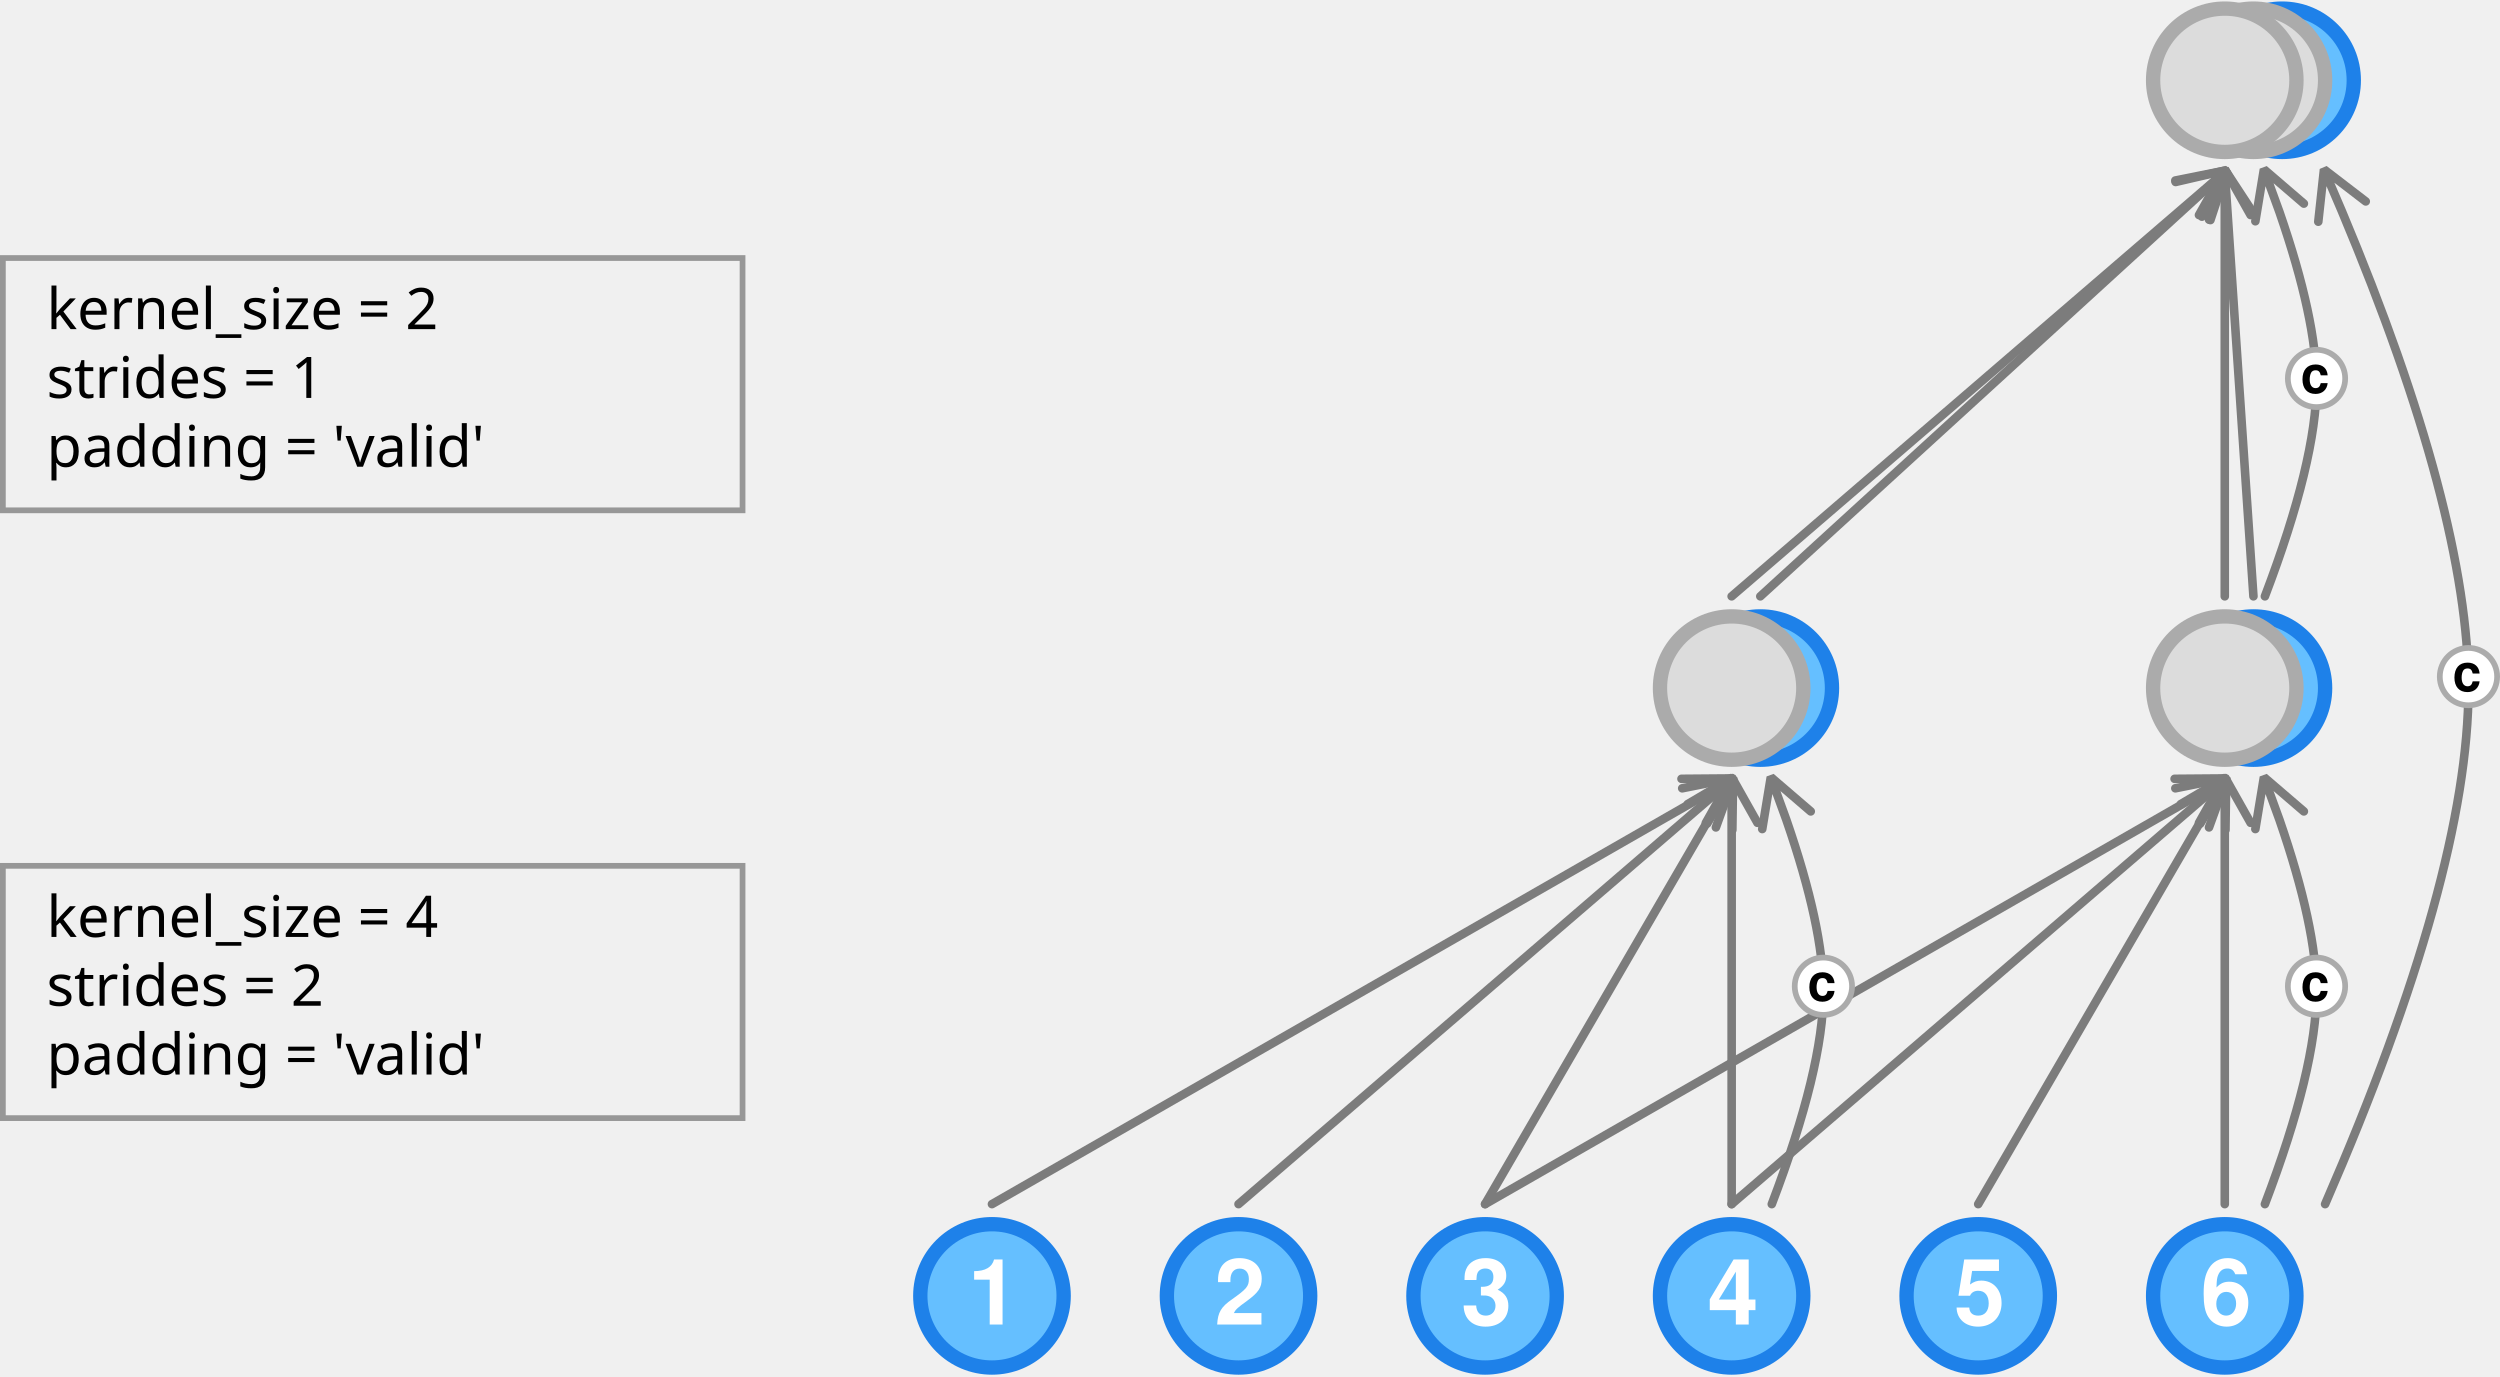
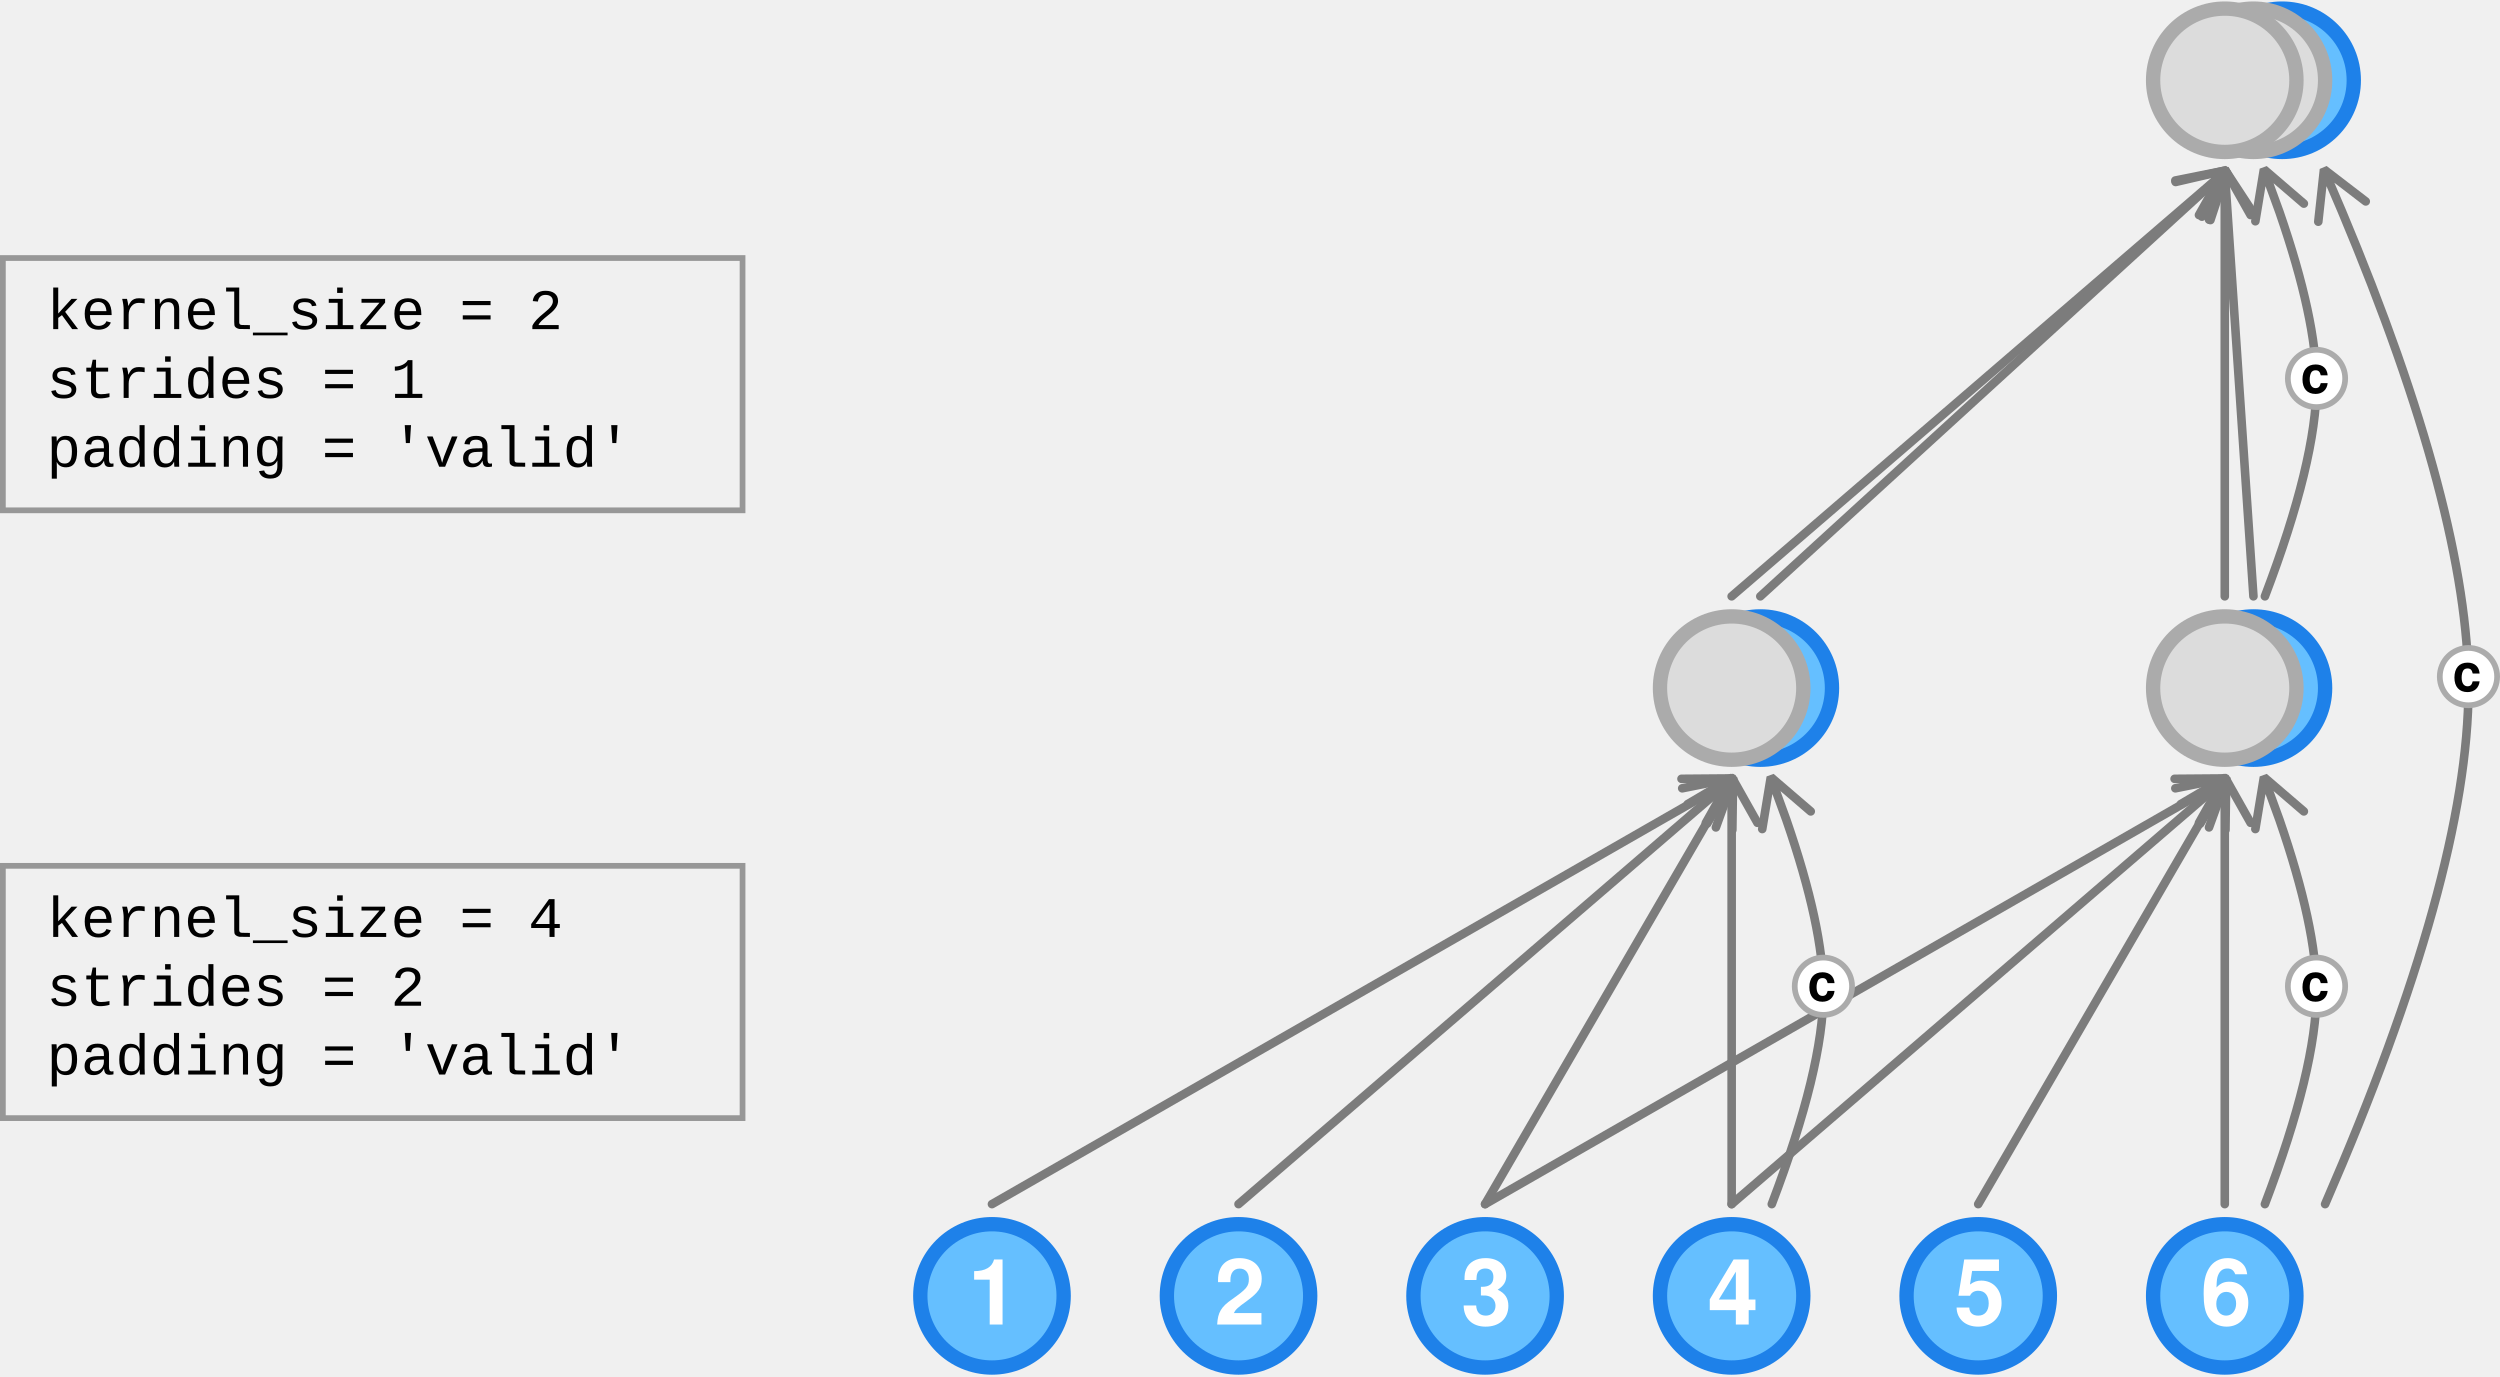
<svg xmlns="http://www.w3.org/2000/svg" width="872px" height="480px" viewBox="0 0 872 480" version="1.1">
  <g id="Page-1" stroke="none" stroke-width="1" fill="none" fill-rule="evenodd">
    <g id="10-densenet-concept" transform="translate(0, 3)">
      <g id="Input" transform="translate(321, 424)">
        <g id="Input-dot">
          <circle id="Oval" stroke="#1E81E9" stroke-width="5" fill="#65BFFF" cx="25" cy="25" r="25" />
-           <text id="1" font-family="Helvetica-Bold, Helvetica" font-size="32" font-weight="bold" fill="#FFFFFF">
+           <text id="1" font-family="Helvetica-Bold, Helvetica, Arial, 'Lucida Grande', sans-serif" font-size="32" font-weight="bold" fill="#FFFFFF">
            <tspan x="16.602" y="35">1</tspan>
          </text>
        </g>
        <g id="Input-dot" transform="translate(86, 0)">
          <circle id="Oval" stroke="#1E81E9" stroke-width="5" fill="#65BFFF" cx="25" cy="25" r="25" />
-           <text id="2" font-family="Helvetica-Bold, Helvetica" font-size="32" font-weight="bold" fill="#FFFFFF">
+           <text id="2" font-family="Helvetica-Bold, Helvetica, Arial, 'Lucida Grande', sans-serif" font-size="32" font-weight="bold" fill="#FFFFFF">
            <tspan x="16.602" y="35">2</tspan>
          </text>
        </g>
        <g id="Input-dot" transform="translate(172, 0)">
          <circle id="Oval" stroke="#1E81E9" stroke-width="5" fill="#65BFFF" cx="25" cy="25" r="25" />
-           <text id="3" font-family="Helvetica-Bold, Helvetica" font-size="32" font-weight="bold" fill="#FFFFFF">
+           <text id="3" font-family="Helvetica-Bold, Helvetica, Arial, 'Lucida Grande', sans-serif" font-size="32" font-weight="bold" fill="#FFFFFF">
            <tspan x="16.602" y="35">3</tspan>
          </text>
        </g>
        <g id="Input-dot" transform="translate(258, 0)">
          <circle id="Oval" stroke="#1E81E9" stroke-width="5" fill="#65BFFF" cx="25" cy="25" r="25" />
-           <text id="4" font-family="Helvetica-Bold, Helvetica" font-size="32" font-weight="bold" fill="#FFFFFF">
+           <text id="4" font-family="Helvetica-Bold, Helvetica, Arial, 'Lucida Grande', sans-serif" font-size="32" font-weight="bold" fill="#FFFFFF">
            <tspan x="16.602" y="35">4</tspan>
          </text>
        </g>
        <g id="Input-dot" transform="translate(344, 0)">
          <circle id="Oval" stroke="#1E81E9" stroke-width="5" fill="#65BFFF" cx="25" cy="25" r="25" />
-           <text id="5" font-family="Helvetica-Bold, Helvetica" font-size="32" font-weight="bold" fill="#FFFFFF">
+           <text id="5" font-family="Helvetica-Bold, Helvetica, Arial, 'Lucida Grande', sans-serif" font-size="32" font-weight="bold" fill="#FFFFFF">
            <tspan x="16.602" y="35">5</tspan>
          </text>
        </g>
        <g id="Input-dot" transform="translate(430, 0)">
          <circle id="Oval" stroke="#1E81E9" stroke-width="5" fill="#65BFFF" cx="25" cy="25" r="25" />
-           <text id="6" font-family="Helvetica-Bold, Helvetica" font-size="32" font-weight="bold" fill="#FFFFFF">
+           <text id="6" font-family="Helvetica-Bold, Helvetica, Arial, 'Lucida Grande', sans-serif" font-size="32" font-weight="bold" fill="#FFFFFF">
            <tspan x="16.602" y="35">6</tspan>
          </text>
        </g>
      </g>
      <g id="Kernels" transform="translate(0, 269)">
        <g id="Active-Kernel" transform="translate(518, 0)" fill="#7C7C7C" fill-rule="nonzero">
          <path id="Line" d="M256.5,4.726 L250.307,15.735 C249.901,16.457 248.987,16.714 248.265,16.307 C247.543,15.901 247.286,14.987 247.693,14.265 L256.693,-1.735 L259.307,-1.735 L268.307,14.265 C268.714,14.987 268.457,15.901 267.735,16.307 C267.013,16.714 266.099,16.457 265.693,15.735 L259.5,4.726 L259.5,15 L259.5,148 C259.5,148.828 258.828,149.5 258,149.5 C257.172,149.5 256.5,148.828 256.5,148 L256.5,15 L256.5,4.726 Z" />
          <path id="Line" d="M254.329,3.333 L243.443,9.74 C242.729,10.161 241.81,9.922 241.389,9.209 C240.969,8.495 241.207,7.575 241.921,7.155 L257.742,-2.157 L260.002,-0.844 L259.745,17.512 C259.734,18.34 259.053,19.003 258.224,18.991 C257.396,18.979 256.734,18.298 256.746,17.47 L256.922,4.84 L251.763,13.718 L173.297,148.754 C172.881,149.47 171.963,149.713 171.246,149.297 C170.53,148.881 170.287,147.963 170.703,147.246 L249.17,12.211 L254.329,3.333 Z" />
          <path id="Line" d="M253.439,1.946 L241.055,4.432 C240.243,4.595 239.452,4.069 239.289,3.257 C239.126,2.445 239.652,1.654 240.464,1.491 L258.463,-2.123 L260.168,-0.141 L253.91,17.117 C253.628,17.896 252.767,18.298 251.989,18.016 C251.21,17.733 250.807,16.873 251.09,16.094 L255.396,4.22 L247.688,10.852 L86.978,149.137 C86.35,149.677 85.403,149.606 84.863,148.978 C84.323,148.35 84.394,147.403 85.022,146.863 L245.731,8.578 L253.439,1.946 Z" />
          <path id="Line" d="M253.154,1.051 L240.523,1.157 C239.695,1.164 239.018,0.498 239.011,-0.33 C239.004,-1.159 239.669,-1.836 240.498,-1.843 L258.855,-1.998 L260.156,0.271 L250.755,16.039 C250.331,16.75 249.411,16.983 248.699,16.559 C247.987,16.135 247.754,15.214 248.179,14.502 L254.647,3.653 L245.74,8.762 L0.746,149.301 C0.028,149.713 -0.889,149.465 -1.301,148.746 C-1.713,148.028 -1.465,147.111 -0.746,146.699 L244.247,6.16 L253.154,1.051 Z" />
        </g>
        <g id="Active-Kernel" transform="translate(346, 0)" fill="#7C7C7C" fill-rule="nonzero">
          <path id="Line" d="M256.5,4.726 L250.307,15.735 C249.901,16.457 248.987,16.714 248.265,16.307 C247.543,15.901 247.286,14.987 247.693,14.265 L256.693,-1.735 L259.307,-1.735 L268.307,14.265 C268.714,14.987 268.457,15.901 267.735,16.307 C267.013,16.714 266.099,16.457 265.693,15.735 L259.5,4.726 L259.5,15 L259.5,148 C259.5,148.828 258.828,149.5 258,149.5 C257.172,149.5 256.5,148.828 256.5,148 L256.5,15 L256.5,4.726 Z" />
          <path id="Line" d="M254.329,3.333 L243.443,9.74 C242.729,10.161 241.81,9.922 241.389,9.209 C240.969,8.495 241.207,7.575 241.921,7.155 L257.742,-2.157 L260.002,-0.844 L259.745,17.512 C259.734,18.34 259.053,19.003 258.224,18.991 C257.396,18.979 256.734,18.298 256.746,17.47 L256.922,4.84 L251.763,13.718 L173.297,148.754 C172.881,149.47 171.963,149.713 171.246,149.297 C170.53,148.881 170.287,147.963 170.703,147.246 L249.17,12.211 L254.329,3.333 Z" />
          <path id="Line" d="M253.439,1.946 L241.055,4.432 C240.243,4.595 239.452,4.069 239.289,3.257 C239.126,2.445 239.652,1.654 240.464,1.491 L258.463,-2.123 L260.168,-0.141 L253.91,17.117 C253.628,17.896 252.767,18.298 251.989,18.016 C251.21,17.733 250.807,16.873 251.09,16.094 L255.396,4.22 L247.688,10.852 L86.978,149.137 C86.35,149.677 85.403,149.606 84.863,148.978 C84.323,148.35 84.394,147.403 85.022,146.863 L245.731,8.578 L253.439,1.946 Z" />
          <path id="Line" d="M253.154,1.051 L240.523,1.157 C239.695,1.164 239.018,0.498 239.011,-0.33 C239.004,-1.159 239.669,-1.836 240.498,-1.843 L258.855,-1.998 L260.156,0.271 L250.755,16.039 C250.331,16.75 249.411,16.983 248.699,16.559 C247.987,16.135 247.754,15.214 248.179,14.502 L254.647,3.653 L245.74,8.762 L0.746,149.301 C0.028,149.713 -0.889,149.465 -1.301,148.746 C-1.713,148.028 -1.465,147.111 -0.746,146.699 L244.247,6.16 L253.154,1.051 Z" />
        </g>
        <g id="Info" transform="translate(0, 29)">
          <rect id="Rectangle" stroke="#979797" stroke-width="2" x="1" y="1" width="258" height="88" />
-           <text id="kernel_size-=-4-stri" font-family="Menlo-Regular, Menlo" font-size="20" font-weight="normal" fill="#000000">
+           <text id="kernel_size-=-4-stri" font-family="Menlo-Regular, Menlo, Consolas, Monaco, 'Lucida Console', 'Liberation Mono', 'DejaVu Sans Mono', 'Bitstream Vera Sans Mono', 'Courier New', monospace, serif" font-size="20" font-weight="normal" fill="#000000">
            <tspan x="16.25" y="25.8">kernel_size = 4</tspan>
            <tspan x="16.25" y="49.8">strides = 2</tspan>
            <tspan x="16.25" y="73.8">padding = 'valid'</tspan>
          </text>
        </g>
      </g>
      <g id="Concat-Input" transform="translate(589, 212)">
        <g id="Input-dot">
          <circle id="Oval" stroke="#1E81E9" stroke-width="5" fill="#65BFFF" cx="25" cy="25" r="25" />
-           <text id="4" font-family="Helvetica-Bold, Helvetica" font-size="32" font-weight="bold" fill="#FFFFFF">
+           <text id="4" font-family="Helvetica-Bold, Helvetica, Arial, 'Lucida Grande', sans-serif" font-size="32" font-weight="bold" fill="#FFFFFF">
            <tspan x="16.602" y="35">4</tspan>
          </text>
        </g>
        <g id="Input-dot" transform="translate(172, 0)">
          <circle id="Oval" stroke="#1E81E9" stroke-width="5" fill="#65BFFF" cx="25" cy="25" r="25" />
-           <text id="6" font-family="Helvetica-Bold, Helvetica" font-size="32" font-weight="bold" fill="#FFFFFF">
+           <text id="6" font-family="Helvetica-Bold, Helvetica, Arial, 'Lucida Grande', sans-serif" font-size="32" font-weight="bold" fill="#FFFFFF">
            <tspan x="16.602" y="35">6</tspan>
          </text>
        </g>
      </g>
      <g id="Hidden" transform="translate(579, 212)" fill="#DCDCDC" stroke="#ABABAB" stroke-width="5">
        <g id="Hidden-dot">
          <circle id="Oval" cx="25" cy="25" r="25" />
        </g>
        <g id="Hidden-dot" transform="translate(172, 0)">
          <circle id="Oval" cx="25" cy="25" r="25" />
        </g>
      </g>
      <g id="Kernels" transform="translate(0, 57)">
        <g id="Active-Kernel" transform="translate(604, 0)" fill="#7C7C7C" fill-rule="nonzero">
          <path id="Line" d="M170.5,4.726 L164.307,15.735 C163.901,16.457 162.987,16.714 162.265,16.307 C161.543,15.901 161.286,14.987 161.693,14.265 L170.693,-1.735 L173.307,-1.735 L182.307,14.265 C182.714,14.987 182.457,15.901 181.735,16.307 C181.013,16.714 180.099,16.457 179.693,15.735 L173.5,4.726 L173.5,15 L173.5,148 C173.5,148.828 172.828,149.5 172,149.5 C171.172,149.5 170.5,148.828 170.5,148 L170.5,15 L170.5,4.726 Z" />
          <path id="Line" d="M167.439,1.946 L155.055,4.432 C154.243,4.595 153.452,4.069 153.289,3.257 C153.126,2.445 153.652,1.654 154.464,1.491 L172.463,-2.123 L174.168,-0.141 L167.91,17.117 C167.628,17.896 166.767,18.298 165.989,18.016 C165.21,17.733 164.807,16.873 165.09,16.094 L169.396,4.22 L161.688,10.852 L0.978,149.137 C0.35,149.677 -0.597,149.606 -1.137,148.978 C-1.677,148.35 -1.606,147.403 -0.978,146.863 L159.731,8.578 L167.439,1.946 Z" />
        </g>
        <g id="Active-Kernel" transform="translate(614, 0)" fill="#7C7C7C" fill-rule="nonzero">
          <path id="Line" d="M160.822,4.817 L155.386,16.218 C155.029,16.966 154.134,17.283 153.386,16.927 C152.638,16.57 152.321,15.675 152.678,14.927 L160.579,-1.643 L163.187,-1.82 L173.246,13.537 C173.699,14.23 173.506,15.16 172.813,15.614 C172.12,16.068 171.19,15.874 170.736,15.181 L163.815,4.614 L164.501,14.767 L173.497,147.899 C173.552,148.725 172.928,149.441 172.101,149.497 C171.275,149.552 170.559,148.928 170.503,148.101 L161.508,14.969 L160.822,4.817 Z" />
          <path id="Line" d="M157.499,2.08 L145.194,4.934 C144.387,5.121 143.581,4.619 143.394,3.812 C143.207,3.005 143.709,2.199 144.516,2.011 L162.399,-2.136 L164.163,-0.205 L158.421,17.231 C158.162,18.018 157.314,18.446 156.527,18.187 C155.74,17.927 155.312,17.08 155.571,16.293 L159.522,4.295 L151.992,11.175 L1.012,149.107 C0.4,149.666 -0.549,149.623 -1.107,149.012 C-1.666,148.4 -1.623,147.451 -1.012,146.893 L149.968,8.96 L157.499,2.08 Z" />
        </g>
        <g id="Info" transform="translate(0, 29)">
          <rect id="Rectangle" stroke="#979797" stroke-width="2" x="1" y="1" width="258" height="88" />
-           <text id="kernel_size-=-2-stri" font-family="Menlo-Regular, Menlo" font-size="20" font-weight="normal" fill="#000000">
+           <text id="kernel_size-=-2-stri" font-family="Menlo-Regular, Menlo, Consolas, Monaco, 'Lucida Console', 'Liberation Mono', 'DejaVu Sans Mono', 'Bitstream Vera Sans Mono', 'Courier New', monospace, serif" font-size="20" font-weight="normal" fill="#000000">
            <tspan x="16.25" y="25.8">kernel_size = 2</tspan>
            <tspan x="16.25" y="49.8">strides = 1</tspan>
            <tspan x="16.25" y="73.8">padding = 'valid'</tspan>
          </text>
        </g>
      </g>
      <g id="Concat-Input" transform="translate(771, 0)">
        <g id="Input-dot">
          <circle id="Oval" stroke="#1E81E9" stroke-width="5" fill="#65BFFF" cx="25" cy="25" r="25" />
-           <text id="6" font-family="Helvetica-Bold, Helvetica" font-size="32" font-weight="bold" fill="#FFFFFF">
+           <text id="6" font-family="Helvetica-Bold, Helvetica, Arial, 'Lucida Grande', sans-serif" font-size="32" font-weight="bold" fill="#FFFFFF">
            <tspan x="16.602" y="35">6</tspan>
          </text>
        </g>
      </g>
      <g id="Concat-Hidden" transform="translate(761, 0)" fill="#DCDCDC" stroke="#ABABAB" stroke-width="5">
        <g id="Hidden-dot">
          <circle id="Oval" cx="25" cy="25" r="25" />
        </g>
      </g>
      <g id="Hidden" transform="translate(751, 0)" fill="#DCDCDC" stroke="#ABABAB" stroke-width="5">
        <g id="Hidden-dot">
          <circle id="Oval" cx="25" cy="25" r="25" />
        </g>
      </g>
      <g id="Residual-connection" transform="translate(811, 57)">
        <path id="Line" d="M0.478,4.935 L-0.889,17.493 C-0.979,18.316 -1.719,18.911 -2.543,18.821 C-3.366,18.732 -3.961,17.991 -3.872,17.168 L-1.884,-1.082 L0.52,-2.11 L15.084,9.066 C15.741,9.57 15.865,10.512 15.361,11.169 C14.857,11.826 13.915,11.95 13.258,11.446 L3.237,3.756 L7.228,13.095 C36.735,83.4 51.5,139.017 51.5,180 C51.5,223.606 34.784,283.785 1.376,360.598 C1.045,361.358 0.161,361.706 -0.598,361.376 C-1.358,361.045 -1.706,360.161 -1.376,359.402 C31.883,282.933 48.5,223.111 48.5,180 C48.5,139.492 33.828,84.226 4.466,14.265 L0.478,4.935 Z" fill="#7C7C7C" fill-rule="nonzero" />
        <g id="Dot" transform="translate(40, 163)">
          <circle id="Oval" stroke="#ABABAB" stroke-width="2" fill="#FFFFFF" cx="10" cy="13" r="10" />
-           <text id="c" font-family="Helvetica-Bold, Helvetica" font-size="18" font-weight="bold" fill="#000000">
+           <text id="c" font-family="Helvetica-Bold, Helvetica, Arial, 'Lucida Grande', sans-serif" font-size="18" font-weight="bold" fill="#000000">
            <tspan x="4.495" y="18">c</tspan>
          </text>
        </g>
      </g>
      <g id="Residual-connection" transform="translate(790, 269)">
        <path id="Line" d="M0.206,4.954 L-1.85,17.417 C-1.984,18.235 -2.756,18.788 -3.574,18.653 C-4.391,18.518 -4.944,17.746 -4.81,16.929 L-1.822,-1.184 L0.635,-2.078 L14.563,9.881 C15.192,10.421 15.264,11.368 14.724,11.996 C14.184,12.625 13.237,12.697 12.609,12.157 L3.025,3.929 L6.507,13.499 C15.164,38.554 19.5,58.709 19.5,74 C19.5,92.043 13.461,116.87 1.402,148.534 C1.107,149.308 0.24,149.697 -0.534,149.402 C-1.308,149.107 -1.697,148.24 -1.402,147.466 C10.539,116.114 16.5,91.607 16.5,74 C16.5,59.098 12.229,39.246 3.68,14.502 L0.206,4.954 Z" fill="#7C7C7C" fill-rule="nonzero" />
        <g id="Dot" transform="translate(8, 59)">
          <circle id="Oval" stroke="#ABABAB" stroke-width="2" fill="#FFFFFF" cx="10" cy="13" r="10" />
-           <text id="c" font-family="Helvetica-Bold, Helvetica" font-size="18" font-weight="bold" fill="#000000">
+           <text id="c" font-family="Helvetica-Bold, Helvetica, Arial, 'Lucida Grande', sans-serif" font-size="18" font-weight="bold" fill="#000000">
            <tspan x="4.495" y="18">c</tspan>
          </text>
        </g>
      </g>
      <g id="Residual-connection" transform="translate(790, 57)">
        <path id="Line" d="M0.206,4.954 L-1.85,17.417 C-1.984,18.235 -2.756,18.788 -3.574,18.653 C-4.391,18.518 -4.944,17.746 -4.81,16.929 L-1.822,-1.184 L0.635,-2.078 L14.563,9.881 C15.192,10.421 15.264,11.368 14.724,11.996 C14.184,12.625 13.237,12.697 12.609,12.157 L3.025,3.929 L6.507,13.499 C15.164,38.554 19.5,58.709 19.5,74 C19.5,92.043 13.461,116.87 1.402,148.534 C1.107,149.308 0.24,149.697 -0.534,149.402 C-1.308,149.107 -1.697,148.24 -1.402,147.466 C10.539,116.114 16.5,91.607 16.5,74 C16.5,59.098 12.229,39.246 3.68,14.502 L0.206,4.954 Z" fill="#7C7C7C" fill-rule="nonzero" />
        <g id="Dot" transform="translate(8, 59)">
          <circle id="Oval" stroke="#ABABAB" stroke-width="2" fill="#FFFFFF" cx="10" cy="13" r="10" />
-           <text id="c" font-family="Helvetica-Bold, Helvetica" font-size="18" font-weight="bold" fill="#000000">
+           <text id="c" font-family="Helvetica-Bold, Helvetica, Arial, 'Lucida Grande', sans-serif" font-size="18" font-weight="bold" fill="#000000">
            <tspan x="4.495" y="18">c</tspan>
          </text>
        </g>
      </g>
      <g id="Residual-connection" transform="translate(618, 269)">
        <path id="Line" d="M0.206,4.954 L-1.85,17.417 C-1.984,18.235 -2.756,18.788 -3.574,18.653 C-4.391,18.518 -4.944,17.746 -4.81,16.929 L-1.822,-1.184 L0.635,-2.078 L14.563,9.881 C15.192,10.421 15.264,11.368 14.724,11.996 C14.184,12.625 13.237,12.697 12.609,12.157 L3.025,3.929 L6.507,13.499 C15.164,38.554 19.5,58.709 19.5,74 C19.5,92.043 13.461,116.87 1.402,148.534 C1.107,149.308 0.24,149.697 -0.534,149.402 C-1.308,149.107 -1.697,148.24 -1.402,147.466 C10.539,116.114 16.5,91.607 16.5,74 C16.5,59.098 12.229,39.246 3.68,14.502 L0.206,4.954 Z" fill="#7C7C7C" fill-rule="nonzero" />
        <g id="Dot" transform="translate(8, 59)">
          <circle id="Oval" stroke="#ABABAB" stroke-width="2" fill="#FFFFFF" cx="10" cy="13" r="10" />
-           <text id="c" font-family="Helvetica-Bold, Helvetica" font-size="18" font-weight="bold" fill="#000000">
+           <text id="c" font-family="Helvetica-Bold, Helvetica, Arial, 'Lucida Grande', sans-serif" font-size="18" font-weight="bold" fill="#000000">
            <tspan x="4.495" y="18">c</tspan>
          </text>
        </g>
      </g>
    </g>
  </g>
</svg>
